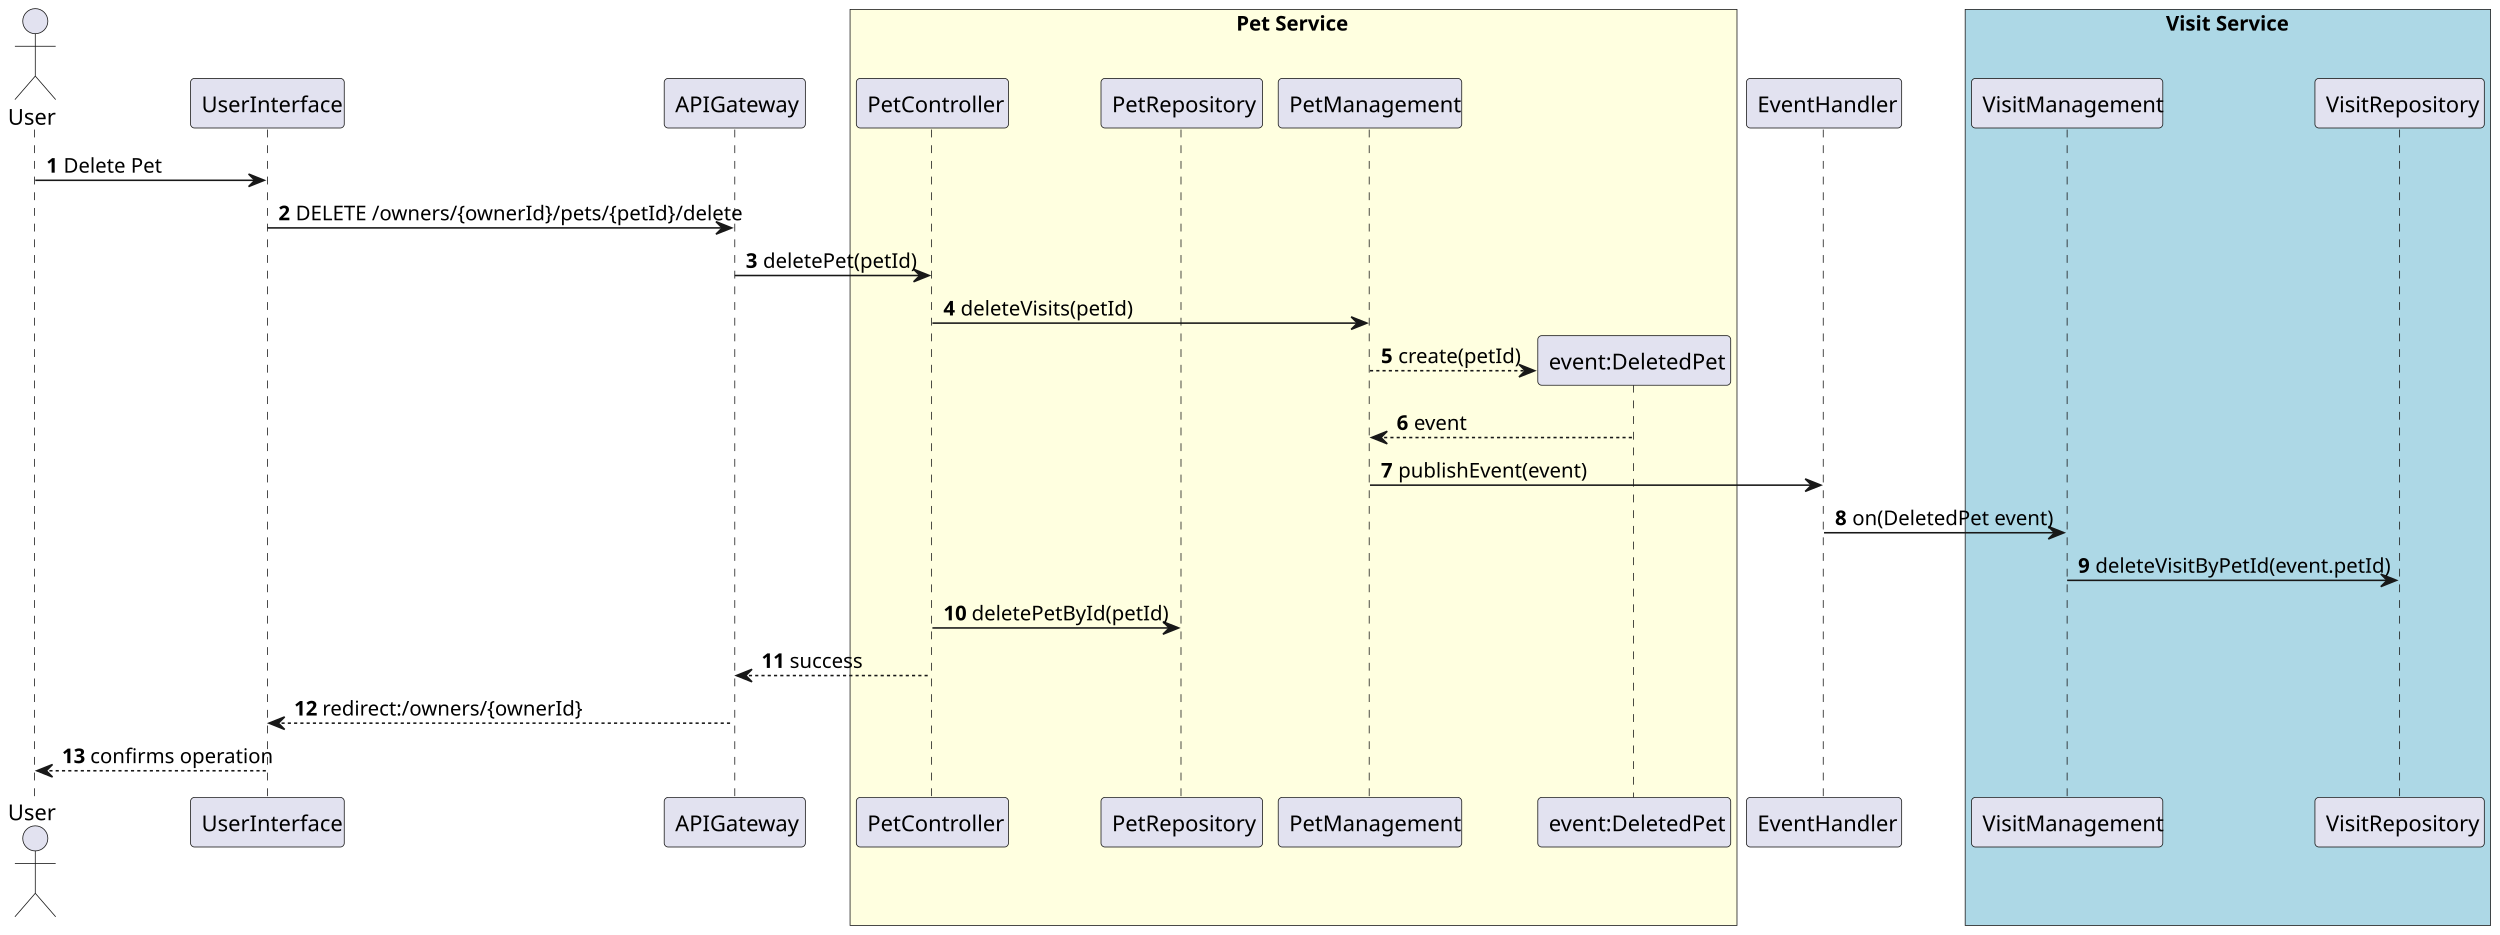
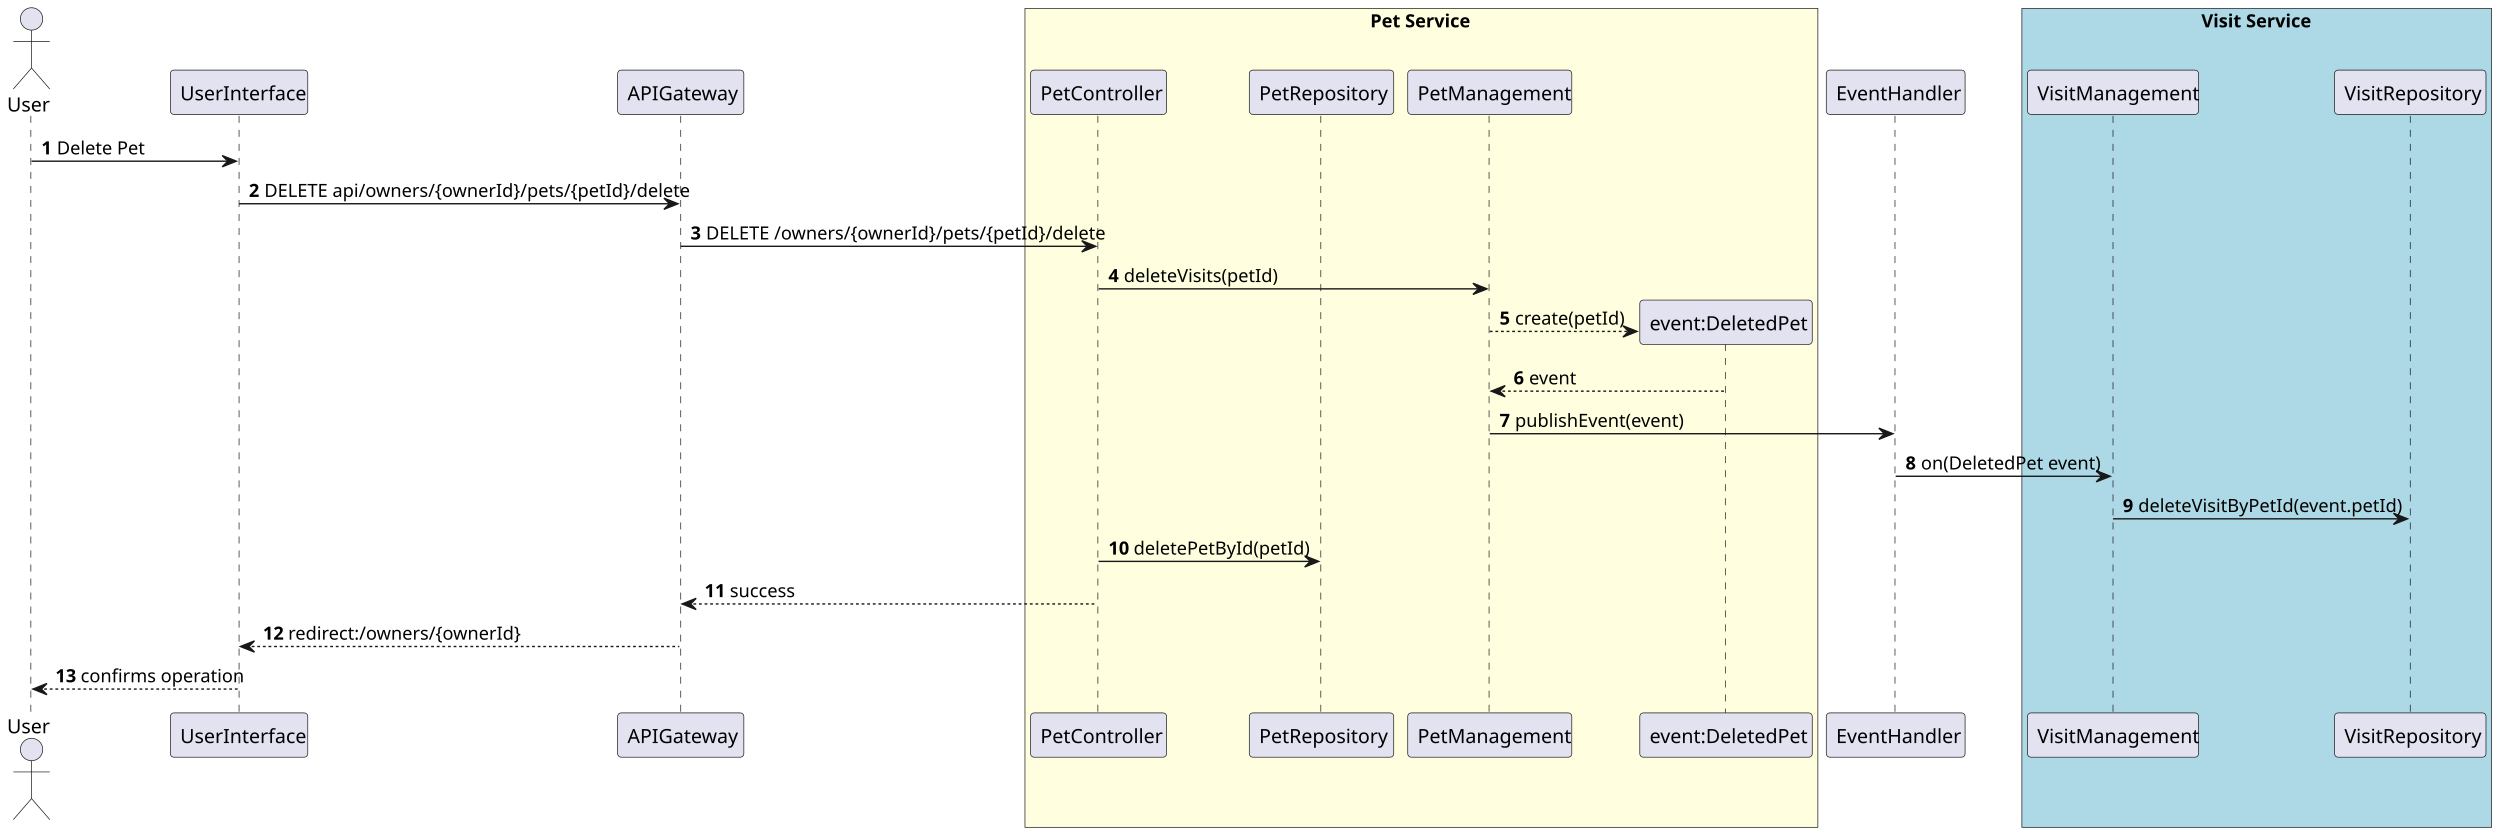
- <svg xmlns="http://www.w3.org/2000/svg" contentStyleType="text/css" height="596px" preserveAspectRatio="none" style="width:1594px;height:596px;background:#FFFFFF;" version="1.1" viewBox="0 0 1594 596" width="1594px" zoomAndPan="magnify">
+ <svg xmlns="http://www.w3.org/2000/svg" contentStyleType="text/css" height="596px" preserveAspectRatio="none" style="width:1783px;height:596px;background:#FFFFFF;" version="1.1" viewBox="0 0 1783 596" width="1783px" zoomAndPan="magnify">
  <defs />
  <g>
-     <rect fill="#FFFFE0" height="584.047" style="stroke:#181818;stroke-width:0.5;" width="565.5" x="542" y="6" />
-     <text fill="#000000" font-family="sans-serif" font-size="13" font-weight="bold" lengthAdjust="spacing" textLength="73" x="788.25" y="19.495">Pet Service</text>
-     <rect fill="#ADD8E6" height="584.047" style="stroke:#181818;stroke-width:0.5;" width="335" x="1253" y="6" />
-     <text fill="#000000" font-family="sans-serif" font-size="13" font-weight="bold" lengthAdjust="spacing" textLength="79" x="1381" y="19.495">Visit Service</text>
+     <rect fill="#FFFFE0" height="584.047" style="stroke:#181818;stroke-width:0.5;" width="565.5" x="731" y="6" />
+     <text fill="#000000" font-family="sans-serif" font-size="13" font-weight="bold" lengthAdjust="spacing" textLength="73" x="977.25" y="19.495">Pet Service</text>
+     <rect fill="#ADD8E6" height="584.047" style="stroke:#181818;stroke-width:0.5;" width="335" x="1442" y="6" />
+     <text fill="#000000" font-family="sans-serif" font-size="13" font-weight="bold" lengthAdjust="spacing" textLength="79" x="1570" y="19.495">Visit Service</text>
    <line style="stroke:#181818;stroke-width:0.5;stroke-dasharray:5.0,5.0;" x1="22" x2="22" y1="82.609" y2="509.438" />
    <line style="stroke:#181818;stroke-width:0.5;stroke-dasharray:5.0,5.0;" x1="170.5" x2="170.5" y1="82.609" y2="509.438" />
-     <line style="stroke:#181818;stroke-width:0.5;stroke-dasharray:5.0,5.0;" x1="468.5" x2="468.5" y1="82.609" y2="509.438" />
-     <line style="stroke:#181818;stroke-width:0.5;stroke-dasharray:5.0,5.0;" x1="594" x2="594" y1="82.609" y2="509.438" />
-     <line style="stroke:#181818;stroke-width:0.5;stroke-dasharray:5.0,5.0;" x1="753" x2="753" y1="82.609" y2="509.438" />
-     <line style="stroke:#181818;stroke-width:0.5;stroke-dasharray:5.0,5.0;" x1="873" x2="873" y1="82.609" y2="509.438" />
-     <line style="stroke:#181818;stroke-width:0.5;stroke-dasharray:5.0,5.0;" x1="1041.5" x2="1041.5" y1="245.32" y2="509.438" />
-     <line style="stroke:#181818;stroke-width:0.5;stroke-dasharray:5.0,5.0;" x1="1162.5" x2="1162.5" y1="82.609" y2="509.438" />
-     <line style="stroke:#181818;stroke-width:0.5;stroke-dasharray:5.0,5.0;" x1="1318" x2="1318" y1="82.609" y2="509.438" />
-     <line style="stroke:#181818;stroke-width:0.5;stroke-dasharray:5.0,5.0;" x1="1530" x2="1530" y1="82.609" y2="509.438" />
+     <line style="stroke:#181818;stroke-width:0.5;stroke-dasharray:5.0,5.0;" x1="485.5" x2="485.5" y1="82.609" y2="509.438" />
+     <line style="stroke:#181818;stroke-width:0.5;stroke-dasharray:5.0,5.0;" x1="783" x2="783" y1="82.609" y2="509.438" />
+     <line style="stroke:#181818;stroke-width:0.5;stroke-dasharray:5.0,5.0;" x1="942" x2="942" y1="82.609" y2="509.438" />
+     <line style="stroke:#181818;stroke-width:0.5;stroke-dasharray:5.0,5.0;" x1="1062" x2="1062" y1="82.609" y2="509.438" />
+     <line style="stroke:#181818;stroke-width:0.5;stroke-dasharray:5.0,5.0;" x1="1230.5" x2="1230.5" y1="245.32" y2="509.438" />
+     <line style="stroke:#181818;stroke-width:0.5;stroke-dasharray:5.0,5.0;" x1="1351.5" x2="1351.5" y1="82.609" y2="509.438" />
+     <line style="stroke:#181818;stroke-width:0.5;stroke-dasharray:5.0,5.0;" x1="1507" x2="1507" y1="82.609" y2="509.438" />
+     <line style="stroke:#181818;stroke-width:0.5;stroke-dasharray:5.0,5.0;" x1="1719" x2="1719" y1="82.609" y2="509.438" />
    <text fill="#000000" font-family="sans-serif" font-size="14" lengthAdjust="spacing" textLength="29" x="5" y="79.533">User</text>
    <ellipse cx="22.5" cy="13.5" fill="#E2E2F0" rx="8" ry="8" style="stroke:#181818;stroke-width:0.5;" />
    <path d="M22.5,21.5 L22.5,48.5 M9.5,29.5 L35.5,29.5 M22.5,48.5 L9.5,63.5 M22.5,48.5 L35.5,63.5 " fill="none" style="stroke:#181818;stroke-width:0.5;" />
    <text fill="#000000" font-family="sans-serif" font-size="14" lengthAdjust="spacing" textLength="29" x="5" y="522.971">User</text>
    <ellipse cx="22.5" cy="534.547" fill="#E2E2F0" rx="8" ry="8" style="stroke:#181818;stroke-width:0.5;" />
    <path d="M22.5,542.547 L22.5,569.547 M9.5,550.547 L35.5,550.547 M22.5,569.547 L9.5,584.547 M22.5,569.547 L35.5,584.547 " fill="none" style="stroke:#181818;stroke-width:0.5;" />
    <rect fill="#E2E2F0" height="31.609" rx="2.5" ry="2.5" style="stroke:#181818;stroke-width:0.5;" width="98" x="121.5" y="50" />
    <text fill="#000000" font-family="sans-serif" font-size="14" lengthAdjust="spacing" textLength="84" x="128.5" y="71.533">UserInterface</text>
    <rect fill="#E2E2F0" height="31.609" rx="2.5" ry="2.5" style="stroke:#181818;stroke-width:0.5;" width="98" x="121.5" y="508.438" />
    <text fill="#000000" font-family="sans-serif" font-size="14" lengthAdjust="spacing" textLength="84" x="128.5" y="529.971">UserInterface</text>
-     <rect fill="#E2E2F0" height="31.609" rx="2.5" ry="2.5" style="stroke:#181818;stroke-width:0.5;" width="90" x="423.5" y="50" />
-     <text fill="#000000" font-family="sans-serif" font-size="14" lengthAdjust="spacing" textLength="76" x="430.5" y="71.533">APIGateway</text>
-     <rect fill="#E2E2F0" height="31.609" rx="2.5" ry="2.5" style="stroke:#181818;stroke-width:0.5;" width="90" x="423.5" y="508.438" />
-     <text fill="#000000" font-family="sans-serif" font-size="14" lengthAdjust="spacing" textLength="76" x="430.5" y="529.971">APIGateway</text>
-     <rect fill="#E2E2F0" height="31.609" rx="2.5" ry="2.5" style="stroke:#181818;stroke-width:0.5;" width="97" x="546" y="50" />
-     <text fill="#000000" font-family="sans-serif" font-size="14" lengthAdjust="spacing" textLength="83" x="553" y="71.533">PetController</text>
-     <rect fill="#E2E2F0" height="31.609" rx="2.5" ry="2.5" style="stroke:#181818;stroke-width:0.5;" width="97" x="546" y="508.438" />
-     <text fill="#000000" font-family="sans-serif" font-size="14" lengthAdjust="spacing" textLength="83" x="553" y="529.971">PetController</text>
-     <rect fill="#E2E2F0" height="31.609" rx="2.5" ry="2.5" style="stroke:#181818;stroke-width:0.5;" width="103" x="702" y="50" />
-     <text fill="#000000" font-family="sans-serif" font-size="14" lengthAdjust="spacing" textLength="89" x="709" y="71.533">PetRepository</text>
-     <rect fill="#E2E2F0" height="31.609" rx="2.5" ry="2.5" style="stroke:#181818;stroke-width:0.5;" width="103" x="702" y="508.438" />
-     <text fill="#000000" font-family="sans-serif" font-size="14" lengthAdjust="spacing" textLength="89" x="709" y="529.971">PetRepository</text>
-     <rect fill="#E2E2F0" height="31.609" rx="2.5" ry="2.5" style="stroke:#181818;stroke-width:0.5;" width="117" x="815" y="50" />
-     <text fill="#000000" font-family="sans-serif" font-size="14" lengthAdjust="spacing" textLength="103" x="822" y="71.533">PetManagement</text>
-     <rect fill="#E2E2F0" height="31.609" rx="2.5" ry="2.5" style="stroke:#181818;stroke-width:0.5;" width="117" x="815" y="508.438" />
-     <text fill="#000000" font-family="sans-serif" font-size="14" lengthAdjust="spacing" textLength="103" x="822" y="529.971">PetManagement</text>
-     <rect fill="#E2E2F0" height="31.609" rx="2.5" ry="2.5" style="stroke:#181818;stroke-width:0.5;" width="123" x="980.5" y="508.438" />
-     <text fill="#000000" font-family="sans-serif" font-size="14" lengthAdjust="spacing" textLength="109" x="987.5" y="529.971">event:DeletedPet</text>
-     <rect fill="#E2E2F0" height="31.609" rx="2.5" ry="2.5" style="stroke:#181818;stroke-width:0.5;" width="99" x="1113.5" y="50" />
-     <text fill="#000000" font-family="sans-serif" font-size="14" lengthAdjust="spacing" textLength="85" x="1120.5" y="71.533">EventHandler</text>
-     <rect fill="#E2E2F0" height="31.609" rx="2.5" ry="2.5" style="stroke:#181818;stroke-width:0.5;" width="99" x="1113.5" y="508.438" />
-     <text fill="#000000" font-family="sans-serif" font-size="14" lengthAdjust="spacing" textLength="85" x="1120.5" y="529.971">EventHandler</text>
-     <rect fill="#E2E2F0" height="31.609" rx="2.5" ry="2.5" style="stroke:#181818;stroke-width:0.5;" width="122" x="1257" y="50" />
-     <text fill="#000000" font-family="sans-serif" font-size="14" lengthAdjust="spacing" textLength="108" x="1264" y="71.533">VisitManagement</text>
-     <rect fill="#E2E2F0" height="31.609" rx="2.5" ry="2.5" style="stroke:#181818;stroke-width:0.5;" width="122" x="1257" y="508.438" />
-     <text fill="#000000" font-family="sans-serif" font-size="14" lengthAdjust="spacing" textLength="108" x="1264" y="529.971">VisitManagement</text>
-     <rect fill="#E2E2F0" height="31.609" rx="2.5" ry="2.5" style="stroke:#181818;stroke-width:0.5;" width="108" x="1476" y="50" />
-     <text fill="#000000" font-family="sans-serif" font-size="14" lengthAdjust="spacing" textLength="94" x="1483" y="71.533">VisitRepository</text>
-     <rect fill="#E2E2F0" height="31.609" rx="2.5" ry="2.5" style="stroke:#181818;stroke-width:0.5;" width="108" x="1476" y="508.438" />
-     <text fill="#000000" font-family="sans-serif" font-size="14" lengthAdjust="spacing" textLength="94" x="1483" y="529.971">VisitRepository</text>
+     <rect fill="#E2E2F0" height="31.609" rx="2.5" ry="2.5" style="stroke:#181818;stroke-width:0.5;" width="90" x="440.5" y="50" />
+     <text fill="#000000" font-family="sans-serif" font-size="14" lengthAdjust="spacing" textLength="76" x="447.5" y="71.533">APIGateway</text>
+     <rect fill="#E2E2F0" height="31.609" rx="2.5" ry="2.5" style="stroke:#181818;stroke-width:0.5;" width="90" x="440.5" y="508.438" />
+     <text fill="#000000" font-family="sans-serif" font-size="14" lengthAdjust="spacing" textLength="76" x="447.5" y="529.971">APIGateway</text>
+     <rect fill="#E2E2F0" height="31.609" rx="2.5" ry="2.5" style="stroke:#181818;stroke-width:0.5;" width="97" x="735" y="50" />
+     <text fill="#000000" font-family="sans-serif" font-size="14" lengthAdjust="spacing" textLength="83" x="742" y="71.533">PetController</text>
+     <rect fill="#E2E2F0" height="31.609" rx="2.5" ry="2.5" style="stroke:#181818;stroke-width:0.5;" width="97" x="735" y="508.438" />
+     <text fill="#000000" font-family="sans-serif" font-size="14" lengthAdjust="spacing" textLength="83" x="742" y="529.971">PetController</text>
+     <rect fill="#E2E2F0" height="31.609" rx="2.5" ry="2.5" style="stroke:#181818;stroke-width:0.5;" width="103" x="891" y="50" />
+     <text fill="#000000" font-family="sans-serif" font-size="14" lengthAdjust="spacing" textLength="89" x="898" y="71.533">PetRepository</text>
+     <rect fill="#E2E2F0" height="31.609" rx="2.5" ry="2.5" style="stroke:#181818;stroke-width:0.5;" width="103" x="891" y="508.438" />
+     <text fill="#000000" font-family="sans-serif" font-size="14" lengthAdjust="spacing" textLength="89" x="898" y="529.971">PetRepository</text>
+     <rect fill="#E2E2F0" height="31.609" rx="2.5" ry="2.5" style="stroke:#181818;stroke-width:0.5;" width="117" x="1004" y="50" />
+     <text fill="#000000" font-family="sans-serif" font-size="14" lengthAdjust="spacing" textLength="103" x="1011" y="71.533">PetManagement</text>
+     <rect fill="#E2E2F0" height="31.609" rx="2.5" ry="2.5" style="stroke:#181818;stroke-width:0.5;" width="117" x="1004" y="508.438" />
+     <text fill="#000000" font-family="sans-serif" font-size="14" lengthAdjust="spacing" textLength="103" x="1011" y="529.971">PetManagement</text>
+     <rect fill="#E2E2F0" height="31.609" rx="2.5" ry="2.5" style="stroke:#181818;stroke-width:0.5;" width="123" x="1169.5" y="508.438" />
+     <text fill="#000000" font-family="sans-serif" font-size="14" lengthAdjust="spacing" textLength="109" x="1176.5" y="529.971">event:DeletedPet</text>
+     <rect fill="#E2E2F0" height="31.609" rx="2.5" ry="2.5" style="stroke:#181818;stroke-width:0.5;" width="99" x="1302.5" y="50" />
+     <text fill="#000000" font-family="sans-serif" font-size="14" lengthAdjust="spacing" textLength="85" x="1309.5" y="71.533">EventHandler</text>
+     <rect fill="#E2E2F0" height="31.609" rx="2.5" ry="2.5" style="stroke:#181818;stroke-width:0.5;" width="99" x="1302.5" y="508.438" />
+     <text fill="#000000" font-family="sans-serif" font-size="14" lengthAdjust="spacing" textLength="85" x="1309.5" y="529.971">EventHandler</text>
+     <rect fill="#E2E2F0" height="31.609" rx="2.5" ry="2.5" style="stroke:#181818;stroke-width:0.5;" width="122" x="1446" y="50" />
+     <text fill="#000000" font-family="sans-serif" font-size="14" lengthAdjust="spacing" textLength="108" x="1453" y="71.533">VisitManagement</text>
+     <rect fill="#E2E2F0" height="31.609" rx="2.5" ry="2.5" style="stroke:#181818;stroke-width:0.5;" width="122" x="1446" y="508.438" />
+     <text fill="#000000" font-family="sans-serif" font-size="14" lengthAdjust="spacing" textLength="108" x="1453" y="529.971">VisitManagement</text>
+     <rect fill="#E2E2F0" height="31.609" rx="2.5" ry="2.5" style="stroke:#181818;stroke-width:0.5;" width="108" x="1665" y="50" />
+     <text fill="#000000" font-family="sans-serif" font-size="14" lengthAdjust="spacing" textLength="94" x="1672" y="71.533">VisitRepository</text>
+     <rect fill="#E2E2F0" height="31.609" rx="2.5" ry="2.5" style="stroke:#181818;stroke-width:0.5;" width="108" x="1665" y="508.438" />
+     <text fill="#000000" font-family="sans-serif" font-size="14" lengthAdjust="spacing" textLength="94" x="1672" y="529.971">VisitRepository</text>
    <polygon fill="#181818" points="158.5,110.961,168.5,114.961,158.5,118.961,162.5,114.961" style="stroke:#181818;stroke-width:1.0;" />
    <line style="stroke:#181818;stroke-width:1.0;" x1="22.5" x2="164.5" y1="114.961" y2="114.961" />
    <text fill="#000000" font-family="sans-serif" font-size="13" font-weight="bold" lengthAdjust="spacing" textLength="7" x="29.5" y="110.105">1</text>
    <text fill="#000000" font-family="sans-serif" font-size="13" lengthAdjust="spacing" textLength="61" x="40.5" y="110.105">Delete Pet</text>
-     <polygon fill="#181818" points="456.5,141.312,466.5,145.312,456.5,149.312,460.5,145.312" style="stroke:#181818;stroke-width:1.0;" />
-     <line style="stroke:#181818;stroke-width:1.0;" x1="170.5" x2="462.5" y1="145.312" y2="145.312" />
+     <polygon fill="#181818" points="473.5,141.312,483.5,145.312,473.5,149.312,477.5,145.312" style="stroke:#181818;stroke-width:1.0;" />
+     <line style="stroke:#181818;stroke-width:1.0;" x1="170.5" x2="479.5" y1="145.312" y2="145.312" />
    <text fill="#000000" font-family="sans-serif" font-size="13" font-weight="bold" lengthAdjust="spacing" textLength="7" x="177.5" y="140.456">2</text>
-     <text fill="#000000" font-family="sans-serif" font-size="13" lengthAdjust="spacing" textLength="263" x="188.5" y="140.456">DELETE /owners/{ownerId}/pets/{petId}/delete</text>
-     <polygon fill="#181818" points="582.5,171.664,592.5,175.664,582.5,179.664,586.5,175.664" style="stroke:#181818;stroke-width:1.0;" />
-     <line style="stroke:#181818;stroke-width:1.0;" x1="468.5" x2="588.5" y1="175.664" y2="175.664" />
-     <text fill="#000000" font-family="sans-serif" font-size="13" font-weight="bold" lengthAdjust="spacing" textLength="7" x="475.5" y="170.808">3</text>
-     <text fill="#000000" font-family="sans-serif" font-size="13" lengthAdjust="spacing" textLength="91" x="486.5" y="170.808">deletePet(petId)</text>
-     <polygon fill="#181818" points="861.5,202.016,871.5,206.016,861.5,210.016,865.5,206.016" style="stroke:#181818;stroke-width:1.0;" />
-     <line style="stroke:#181818;stroke-width:1.0;" x1="594.5" x2="867.5" y1="206.016" y2="206.016" />
-     <text fill="#000000" font-family="sans-serif" font-size="13" font-weight="bold" lengthAdjust="spacing" textLength="7" x="601.5" y="201.159">4</text>
-     <text fill="#000000" font-family="sans-serif" font-size="13" lengthAdjust="spacing" textLength="104" x="612.5" y="201.159">deleteVisits(petId)</text>
-     <polygon fill="#181818" points="968.5,232.367,978.5,236.367,968.5,240.367,972.5,236.367" style="stroke:#181818;stroke-width:1.0;" />
-     <line style="stroke:#181818;stroke-width:1.0;stroke-dasharray:2.0,2.0;" x1="873.5" x2="974.5" y1="236.367" y2="236.367" />
-     <text fill="#000000" font-family="sans-serif" font-size="13" font-weight="bold" lengthAdjust="spacing" textLength="7" x="880.5" y="231.511">5</text>
-     <text fill="#000000" font-family="sans-serif" font-size="13" lengthAdjust="spacing" textLength="72" x="891.5" y="231.511">create(petId)</text>
-     <rect fill="#E2E2F0" height="31.609" rx="2.5" ry="2.5" style="stroke:#181818;stroke-width:0.5;" width="123" x="980.5" y="214.016" />
-     <text fill="#000000" font-family="sans-serif" font-size="14" lengthAdjust="spacing" textLength="109" x="987.5" y="235.549">event:DeletedPet</text>
-     <polygon fill="#181818" points="884.5,274.977,874.5,278.977,884.5,282.977,880.5,278.977" style="stroke:#181818;stroke-width:1.0;" />
-     <line style="stroke:#181818;stroke-width:1.0;stroke-dasharray:2.0,2.0;" x1="878.5" x2="1041" y1="278.977" y2="278.977" />
-     <text fill="#000000" font-family="sans-serif" font-size="13" font-weight="bold" lengthAdjust="spacing" textLength="7" x="890.5" y="274.12">6</text>
-     <text fill="#000000" font-family="sans-serif" font-size="13" lengthAdjust="spacing" textLength="30" x="901.5" y="274.12">event</text>
-     <polygon fill="#181818" points="1151,305.328,1161,309.328,1151,313.328,1155,309.328" style="stroke:#181818;stroke-width:1.0;" />
-     <line style="stroke:#181818;stroke-width:1.0;" x1="873.5" x2="1157" y1="309.328" y2="309.328" />
-     <text fill="#000000" font-family="sans-serif" font-size="13" font-weight="bold" lengthAdjust="spacing" textLength="7" x="880.5" y="304.472">7</text>
-     <text fill="#000000" font-family="sans-serif" font-size="13" lengthAdjust="spacing" textLength="111" x="891.5" y="304.472">publishEvent(event)</text>
-     <polygon fill="#181818" points="1306,335.68,1316,339.68,1306,343.68,1310,339.68" style="stroke:#181818;stroke-width:1.0;" />
-     <line style="stroke:#181818;stroke-width:1.0;" x1="1163" x2="1312" y1="339.68" y2="339.68" />
-     <text fill="#000000" font-family="sans-serif" font-size="13" font-weight="bold" lengthAdjust="spacing" textLength="7" x="1170" y="334.823">8</text>
-     <text fill="#000000" font-family="sans-serif" font-size="13" lengthAdjust="spacing" textLength="120" x="1181" y="334.823">on(DeletedPet event)</text>
-     <polygon fill="#181818" points="1518,366.031,1528,370.031,1518,374.031,1522,370.031" style="stroke:#181818;stroke-width:1.0;" />
-     <line style="stroke:#181818;stroke-width:1.0;" x1="1318" x2="1524" y1="370.031" y2="370.031" />
-     <text fill="#000000" font-family="sans-serif" font-size="13" font-weight="bold" lengthAdjust="spacing" textLength="7" x="1325" y="365.175">9</text>
-     <text fill="#000000" font-family="sans-serif" font-size="13" lengthAdjust="spacing" textLength="177" x="1336" y="365.175">deleteVisitByPetId(event.petId)</text>
-     <polygon fill="#181818" points="741.5,396.383,751.5,400.383,741.5,404.383,745.5,400.383" style="stroke:#181818;stroke-width:1.0;" />
-     <line style="stroke:#181818;stroke-width:1.0;" x1="594.5" x2="747.5" y1="400.383" y2="400.383" />
-     <text fill="#000000" font-family="sans-serif" font-size="13" font-weight="bold" lengthAdjust="spacing" textLength="14" x="601.5" y="395.526">10</text>
-     <text fill="#000000" font-family="sans-serif" font-size="13" lengthAdjust="spacing" textLength="117" x="619.5" y="395.526">deletePetById(petId)</text>
-     <polygon fill="#181818" points="479.5,426.734,469.5,430.734,479.5,434.734,475.5,430.734" style="stroke:#181818;stroke-width:1.0;" />
-     <line style="stroke:#181818;stroke-width:1.0;stroke-dasharray:2.0,2.0;" x1="473.5" x2="593.5" y1="430.734" y2="430.734" />
-     <text fill="#000000" font-family="sans-serif" font-size="13" font-weight="bold" lengthAdjust="spacing" textLength="14" x="485.5" y="425.878">11</text>
-     <text fill="#000000" font-family="sans-serif" font-size="13" lengthAdjust="spacing" textLength="49" x="503.5" y="425.878">success</text>
+     <text fill="#000000" font-family="sans-serif" font-size="13" lengthAdjust="spacing" textLength="280" x="188.5" y="140.456">DELETE api/owners/{ownerId}/pets/{petId}/delete</text>
+     <polygon fill="#181818" points="771.5,171.664,781.5,175.664,771.5,179.664,775.5,175.664" style="stroke:#181818;stroke-width:1.0;" />
+     <line style="stroke:#181818;stroke-width:1.0;" x1="485.5" x2="777.5" y1="175.664" y2="175.664" />
+     <text fill="#000000" font-family="sans-serif" font-size="13" font-weight="bold" lengthAdjust="spacing" textLength="7" x="492.5" y="170.808">3</text>
+     <text fill="#000000" font-family="sans-serif" font-size="13" lengthAdjust="spacing" textLength="263" x="503.5" y="170.808">DELETE /owners/{ownerId}/pets/{petId}/delete</text>
+     <polygon fill="#181818" points="1050.5,202.016,1060.5,206.016,1050.5,210.016,1054.5,206.016" style="stroke:#181818;stroke-width:1.0;" />
+     <line style="stroke:#181818;stroke-width:1.0;" x1="783.5" x2="1056.5" y1="206.016" y2="206.016" />
+     <text fill="#000000" font-family="sans-serif" font-size="13" font-weight="bold" lengthAdjust="spacing" textLength="7" x="790.5" y="201.159">4</text>
+     <text fill="#000000" font-family="sans-serif" font-size="13" lengthAdjust="spacing" textLength="104" x="801.5" y="201.159">deleteVisits(petId)</text>
+     <polygon fill="#181818" points="1157.5,232.367,1167.5,236.367,1157.5,240.367,1161.5,236.367" style="stroke:#181818;stroke-width:1.0;" />
+     <line style="stroke:#181818;stroke-width:1.0;stroke-dasharray:2.0,2.0;" x1="1062.5" x2="1163.5" y1="236.367" y2="236.367" />
+     <text fill="#000000" font-family="sans-serif" font-size="13" font-weight="bold" lengthAdjust="spacing" textLength="7" x="1069.5" y="231.511">5</text>
+     <text fill="#000000" font-family="sans-serif" font-size="13" lengthAdjust="spacing" textLength="72" x="1080.5" y="231.511">create(petId)</text>
+     <rect fill="#E2E2F0" height="31.609" rx="2.5" ry="2.5" style="stroke:#181818;stroke-width:0.5;" width="123" x="1169.5" y="214.016" />
+     <text fill="#000000" font-family="sans-serif" font-size="14" lengthAdjust="spacing" textLength="109" x="1176.5" y="235.549">event:DeletedPet</text>
+     <polygon fill="#181818" points="1073.5,274.977,1063.5,278.977,1073.5,282.977,1069.5,278.977" style="stroke:#181818;stroke-width:1.0;" />
+     <line style="stroke:#181818;stroke-width:1.0;stroke-dasharray:2.0,2.0;" x1="1067.5" x2="1230" y1="278.977" y2="278.977" />
+     <text fill="#000000" font-family="sans-serif" font-size="13" font-weight="bold" lengthAdjust="spacing" textLength="7" x="1079.5" y="274.12">6</text>
+     <text fill="#000000" font-family="sans-serif" font-size="13" lengthAdjust="spacing" textLength="30" x="1090.5" y="274.12">event</text>
+     <polygon fill="#181818" points="1340,305.328,1350,309.328,1340,313.328,1344,309.328" style="stroke:#181818;stroke-width:1.0;" />
+     <line style="stroke:#181818;stroke-width:1.0;" x1="1062.5" x2="1346" y1="309.328" y2="309.328" />
+     <text fill="#000000" font-family="sans-serif" font-size="13" font-weight="bold" lengthAdjust="spacing" textLength="7" x="1069.5" y="304.472">7</text>
+     <text fill="#000000" font-family="sans-serif" font-size="13" lengthAdjust="spacing" textLength="111" x="1080.5" y="304.472">publishEvent(event)</text>
+     <polygon fill="#181818" points="1495,335.68,1505,339.68,1495,343.68,1499,339.68" style="stroke:#181818;stroke-width:1.0;" />
+     <line style="stroke:#181818;stroke-width:1.0;" x1="1352" x2="1501" y1="339.68" y2="339.68" />
+     <text fill="#000000" font-family="sans-serif" font-size="13" font-weight="bold" lengthAdjust="spacing" textLength="7" x="1359" y="334.823">8</text>
+     <text fill="#000000" font-family="sans-serif" font-size="13" lengthAdjust="spacing" textLength="120" x="1370" y="334.823">on(DeletedPet event)</text>
+     <polygon fill="#181818" points="1707,366.031,1717,370.031,1707,374.031,1711,370.031" style="stroke:#181818;stroke-width:1.0;" />
+     <line style="stroke:#181818;stroke-width:1.0;" x1="1507" x2="1713" y1="370.031" y2="370.031" />
+     <text fill="#000000" font-family="sans-serif" font-size="13" font-weight="bold" lengthAdjust="spacing" textLength="7" x="1514" y="365.175">9</text>
+     <text fill="#000000" font-family="sans-serif" font-size="13" lengthAdjust="spacing" textLength="177" x="1525" y="365.175">deleteVisitByPetId(event.petId)</text>
+     <polygon fill="#181818" points="930.5,396.383,940.5,400.383,930.5,404.383,934.5,400.383" style="stroke:#181818;stroke-width:1.0;" />
+     <line style="stroke:#181818;stroke-width:1.0;" x1="783.5" x2="936.5" y1="400.383" y2="400.383" />
+     <text fill="#000000" font-family="sans-serif" font-size="13" font-weight="bold" lengthAdjust="spacing" textLength="14" x="790.5" y="395.526">10</text>
+     <text fill="#000000" font-family="sans-serif" font-size="13" lengthAdjust="spacing" textLength="117" x="808.5" y="395.526">deletePetById(petId)</text>
+     <polygon fill="#181818" points="496.5,426.734,486.5,430.734,496.5,434.734,492.5,430.734" style="stroke:#181818;stroke-width:1.0;" />
+     <line style="stroke:#181818;stroke-width:1.0;stroke-dasharray:2.0,2.0;" x1="490.5" x2="782.5" y1="430.734" y2="430.734" />
+     <text fill="#000000" font-family="sans-serif" font-size="13" font-weight="bold" lengthAdjust="spacing" textLength="14" x="502.5" y="425.878">11</text>
+     <text fill="#000000" font-family="sans-serif" font-size="13" lengthAdjust="spacing" textLength="49" x="520.5" y="425.878">success</text>
    <polygon fill="#181818" points="181.5,457.086,171.5,461.086,181.5,465.086,177.5,461.086" style="stroke:#181818;stroke-width:1.0;" />
-     <line style="stroke:#181818;stroke-width:1.0;stroke-dasharray:2.0,2.0;" x1="175.5" x2="467.5" y1="461.086" y2="461.086" />
+     <line style="stroke:#181818;stroke-width:1.0;stroke-dasharray:2.0,2.0;" x1="175.5" x2="484.5" y1="461.086" y2="461.086" />
    <text fill="#000000" font-family="sans-serif" font-size="13" font-weight="bold" lengthAdjust="spacing" textLength="14" x="187.5" y="456.229">12</text>
    <text fill="#000000" font-family="sans-serif" font-size="13" lengthAdjust="spacing" textLength="148" x="205.5" y="456.229">redirect:/owners/{ownerId}</text>
    <polygon fill="#181818" points="33.5,487.438,23.5,491.438,33.5,495.438,29.5,491.438" style="stroke:#181818;stroke-width:1.0;" />
    <line style="stroke:#181818;stroke-width:1.0;stroke-dasharray:2.0,2.0;" x1="27.5" x2="169.5" y1="491.438" y2="491.438" />
    <text fill="#000000" font-family="sans-serif" font-size="13" font-weight="bold" lengthAdjust="spacing" textLength="14" x="39.5" y="486.581">13</text>
    <text fill="#000000" font-family="sans-serif" font-size="13" lengthAdjust="spacing" textLength="106" x="57.5" y="486.581">confirms operation</text>
  </g>
</svg>
